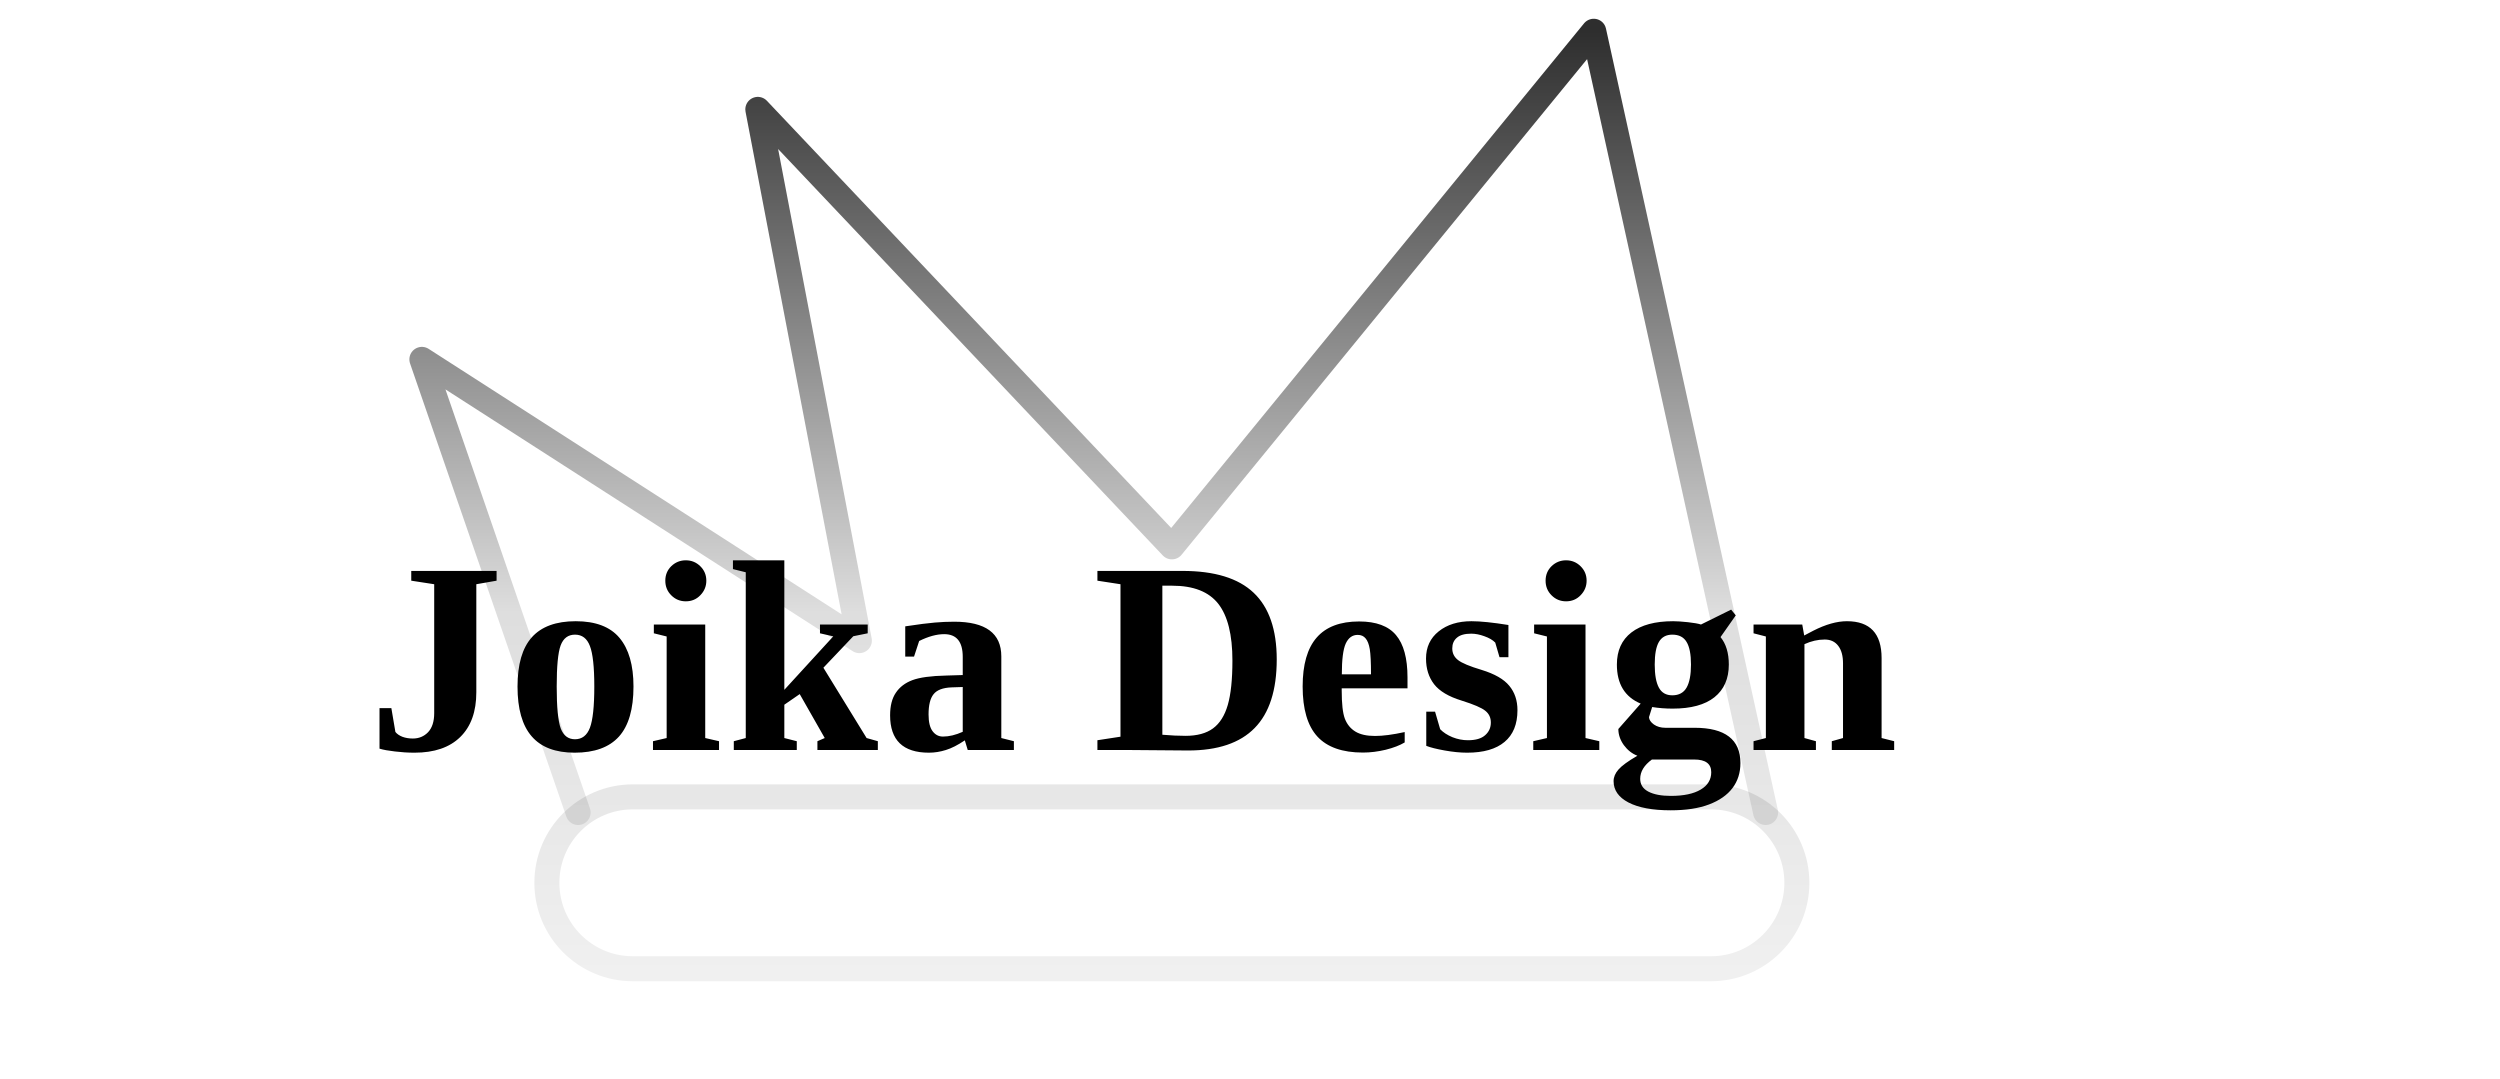
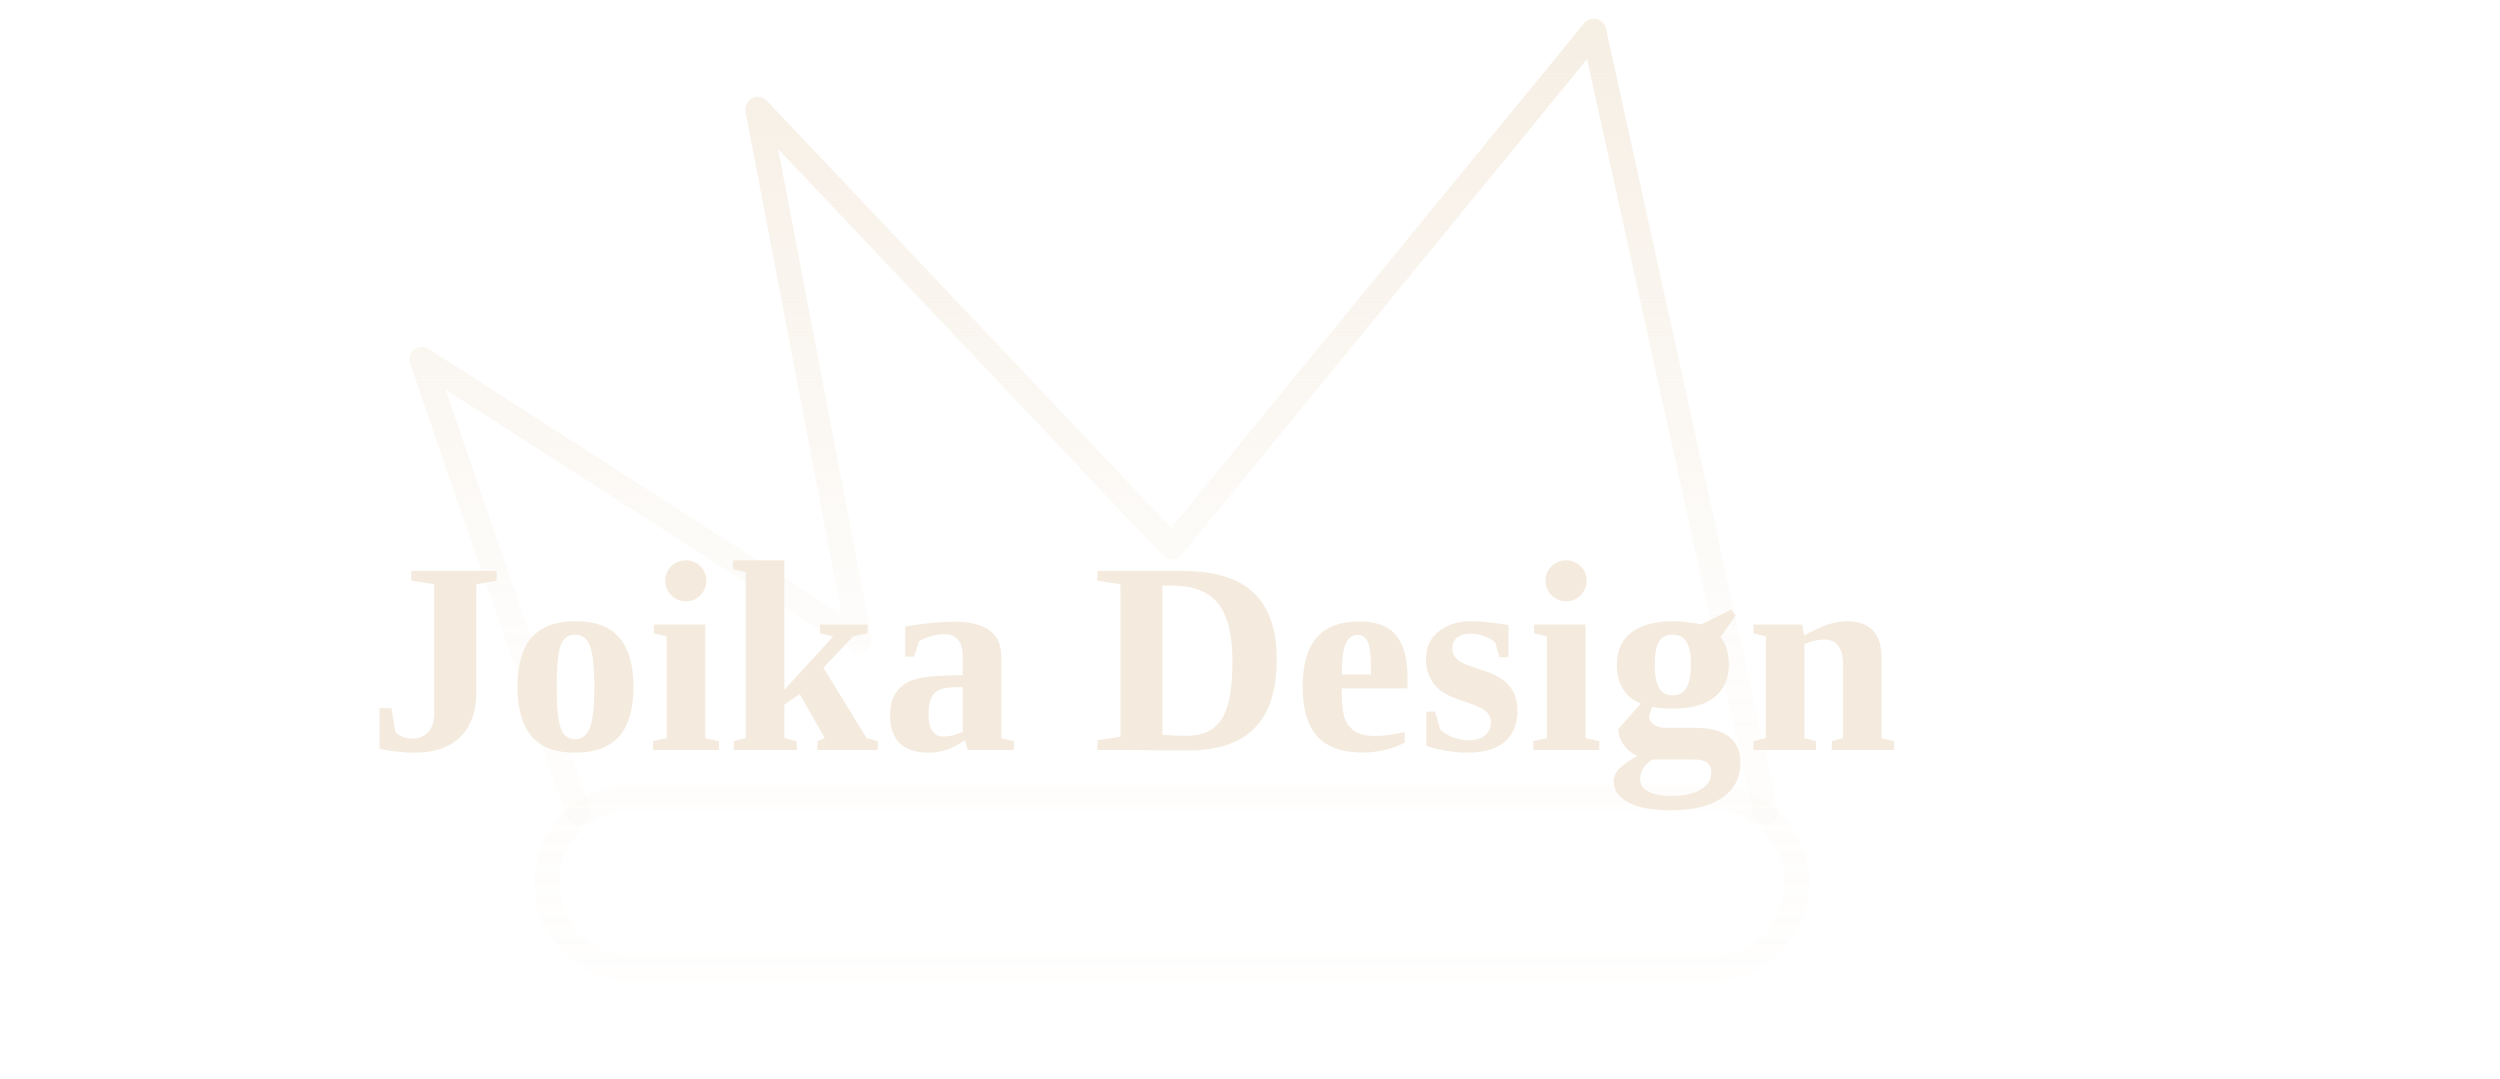
<svg xmlns="http://www.w3.org/2000/svg" viewBox="0 0 320 138" role="img" aria-labelledby="jdTittel">
  <defs>
    <linearGradient id="jdToning" gradientUnits="userSpaceOnUse" x1="160" y1="4" x2="160" y2="124">
-       <stop offset="0" stop-color="currentColor" stop-opacity=".82" />
-       <stop offset=".38" stop-color="currentColor" stop-opacity=".40" />
-       <stop offset=".62" stop-color="currentColor" stop-opacity=".13" />
-       <stop offset="1" stop-color="currentColor" stop-opacity=".06" />
+       <stop offset="0" stop-color="#F4EBDE" stop-opacity=".82" />
+       <stop offset=".38" stop-color="#F4EBDE" stop-opacity=".40" />
+       <stop offset=".62" stop-color="#F4EBDE" stop-opacity=".13" />
+       <stop offset="1" stop-color="#F4EBDE" stop-opacity=".06" />
    </linearGradient>
  </defs>
  <g fill="none" stroke="url(#jdToning)" stroke-linejoin="round" stroke-linecap="round">
    <path stroke-width="3.2" d="M74 104 L54 46 L110 82 L97 14 L150 70 L204 4 L226 104" />
    <rect x="70" y="102" width="160" height="22" rx="11" stroke-width="3.2" />
  </g>
-   <text x="145" y="96" text-anchor="middle" font-family="Georgia, 'Times New Roman', serif" font-size="35" font-weight="700" letter-spacing="0.4" fill="currentColor">Joika Design</text>
+   <text x="145" y="96" text-anchor="middle" font-family="Georgia, 'Times New Roman', serif" font-size="35" font-weight="700" letter-spacing="0.4" fill="#F4EBDE">Joika Design</text>
</svg>
